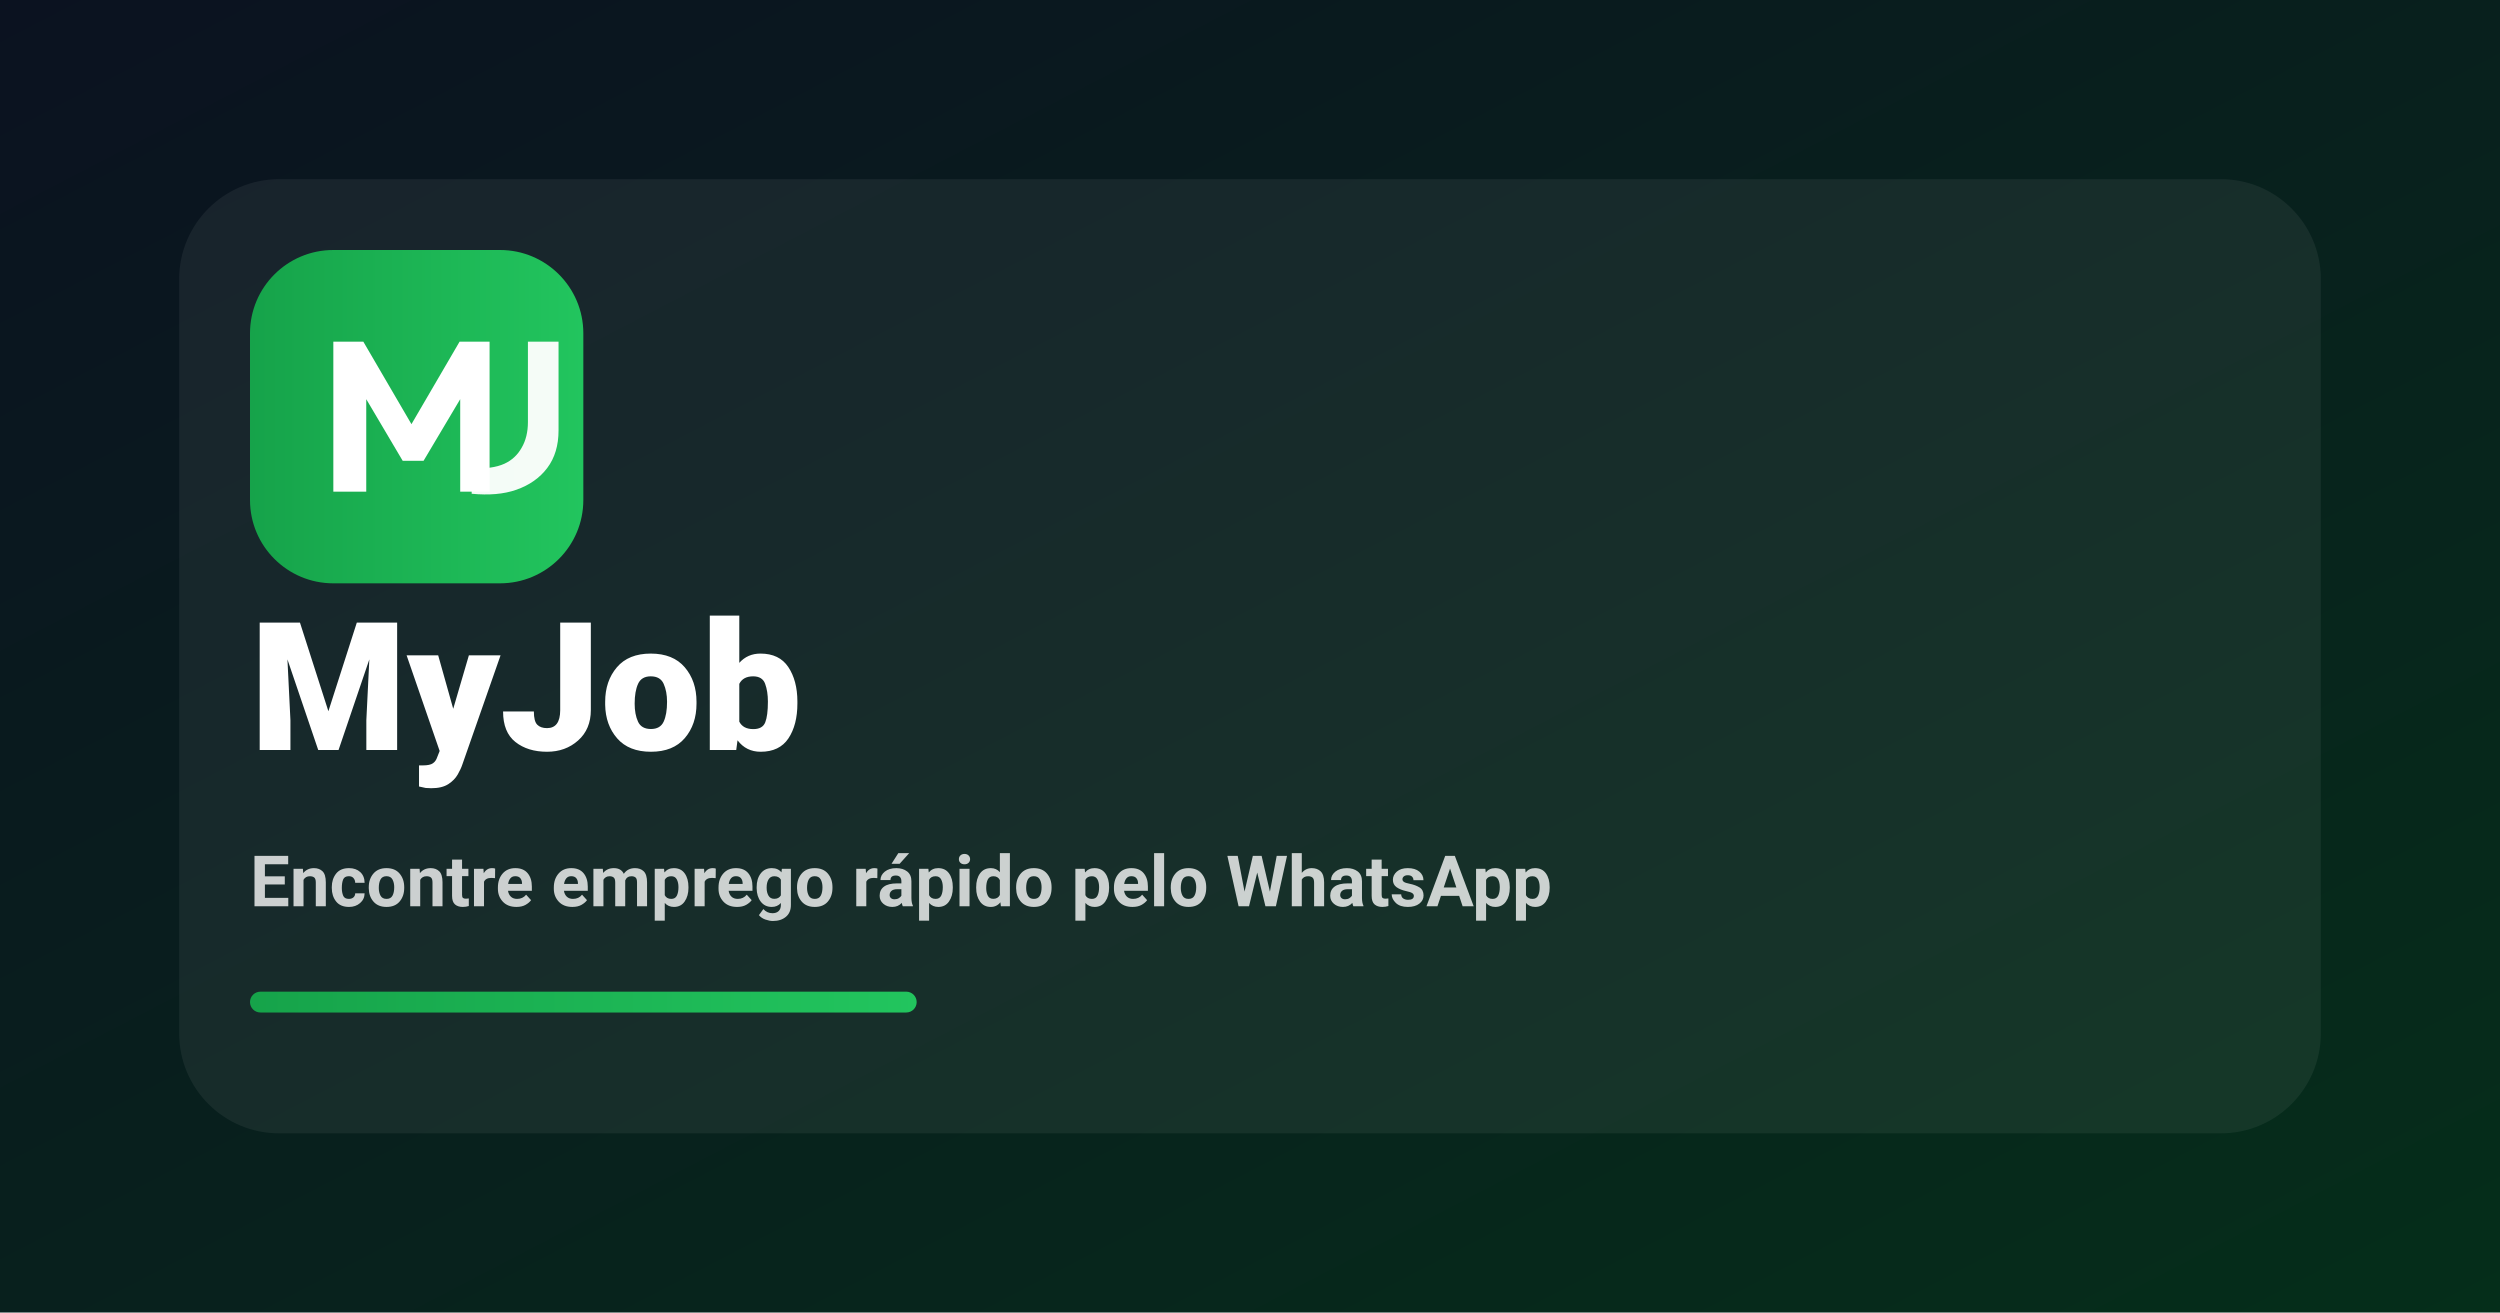
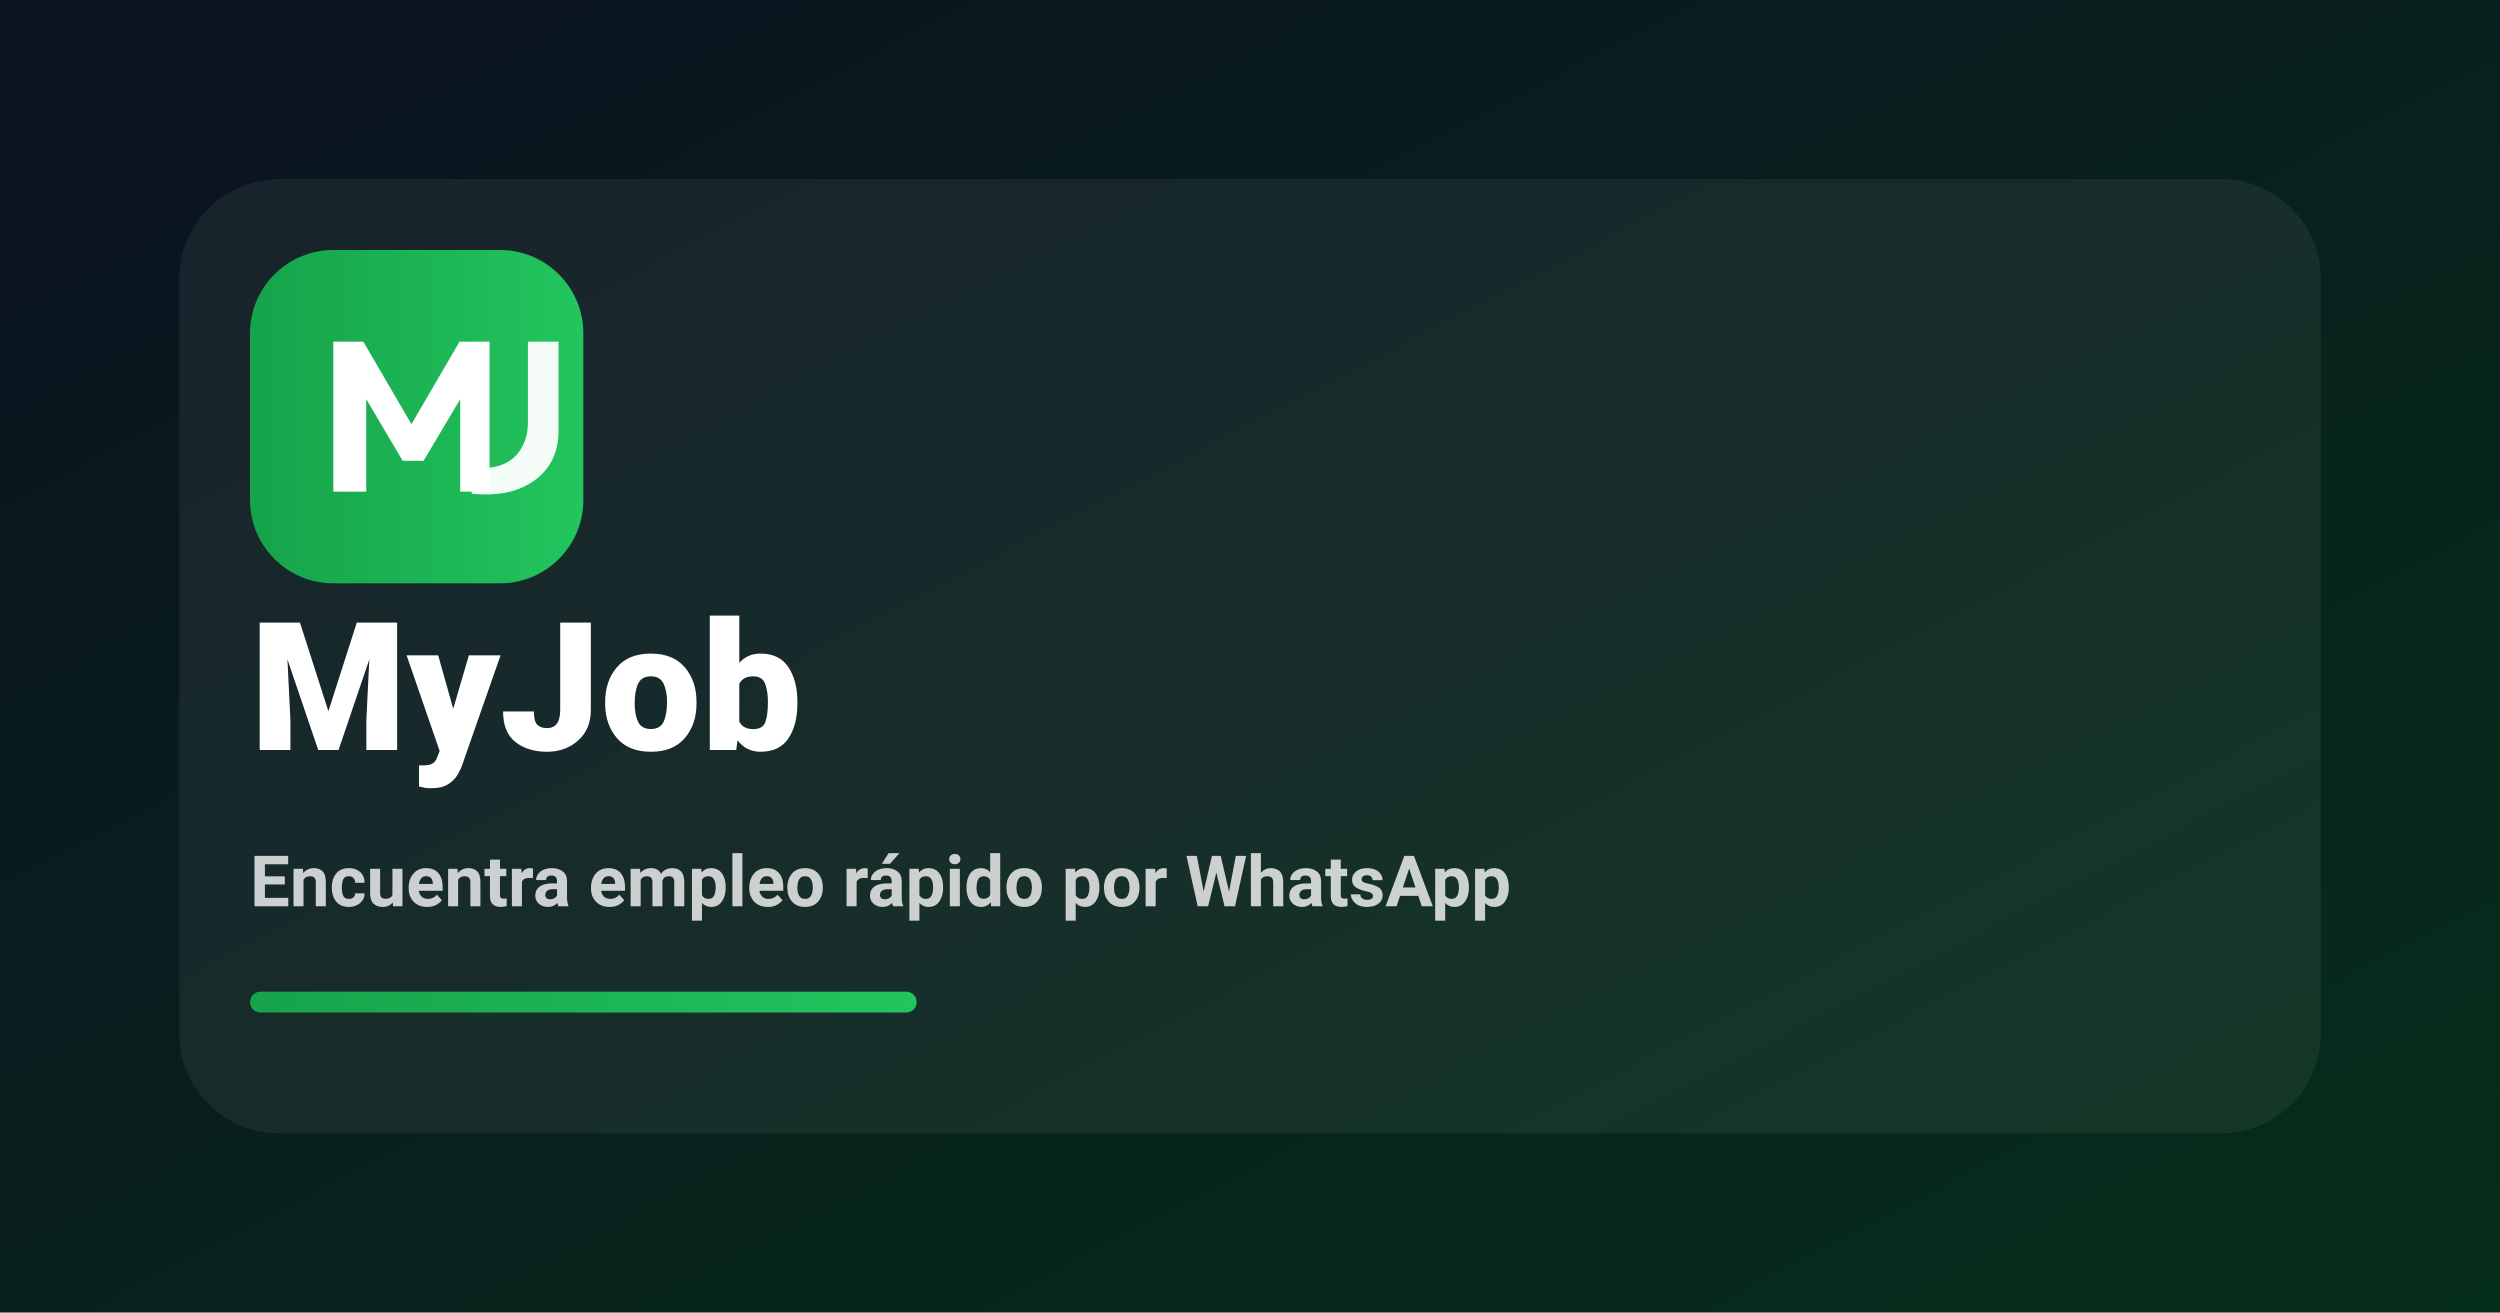
<svg xmlns="http://www.w3.org/2000/svg" width="1200" height="630" viewBox="0 0 1200 630" role="img" aria-label="MyJob">
  <defs>
    <linearGradient id="bg" x1="0" y1="0" x2="1" y2="1">
      <stop offset="0" stop-color="#0B1220" />
      <stop offset="1" stop-color="#052E1A" />
    </linearGradient>
    <linearGradient id="accent" x1="0" y1="0" x2="1" y2="0">
      <stop offset="0" stop-color="#16A34A" />
      <stop offset="1" stop-color="#22C55E" />
    </linearGradient>
  </defs>
  <rect width="1200" height="630" fill="url(#bg)" />
  <rect x="86" y="86" width="1028" height="458" rx="48" fill="rgba(255,255,255,0.06)" />
  <rect x="120" y="120" width="160" height="160" rx="40" fill="url(#accent)" />
  <path d="M160 236V164h14.4l23.1 39.6L220.6 164H235v72h-14.1v-44.4l-17.6 29.6h-10l-17.5-29.6V236H160Z" fill="#FFFFFF" />
  <path d="M254 164h14.1v42.6c0 7.2-1.8 13.2-5.4 18-3.6 4.8-8.6 8.3-14.9 10.5-6 2.1-13.1 2.7-21.4 1.9v-12.3c6.5.4 11.7-.3 15.7-2.1 3.7-1.7 6.4-4.3 8.3-7.7 2-3.4 3-7.6 3-12.2V164Z" fill="#FFFFFF" opacity="0.95" />
  <text x="120" y="360" fill="#FFFFFF" font-size="86" font-weight="800" font-family="ui-sans-serif, system-ui, -apple-system, Segoe UI, Roboto, Helvetica, Arial">
    MyJob
  </text>
  <text x="120" y="435" fill="rgba(255,255,255,0.78)" font-size="34" font-weight="600" font-family="ui-sans-serif, system-ui, -apple-system, Segoe UI, Roboto, Helvetica, Arial">
-     Encontre emprego rápido pelo WhatsApp
+     Encuentra empleo rápido por WhatsApp
  </text>
  <rect x="120" y="476" width="320" height="10" rx="5" fill="url(#accent)" />
</svg>
